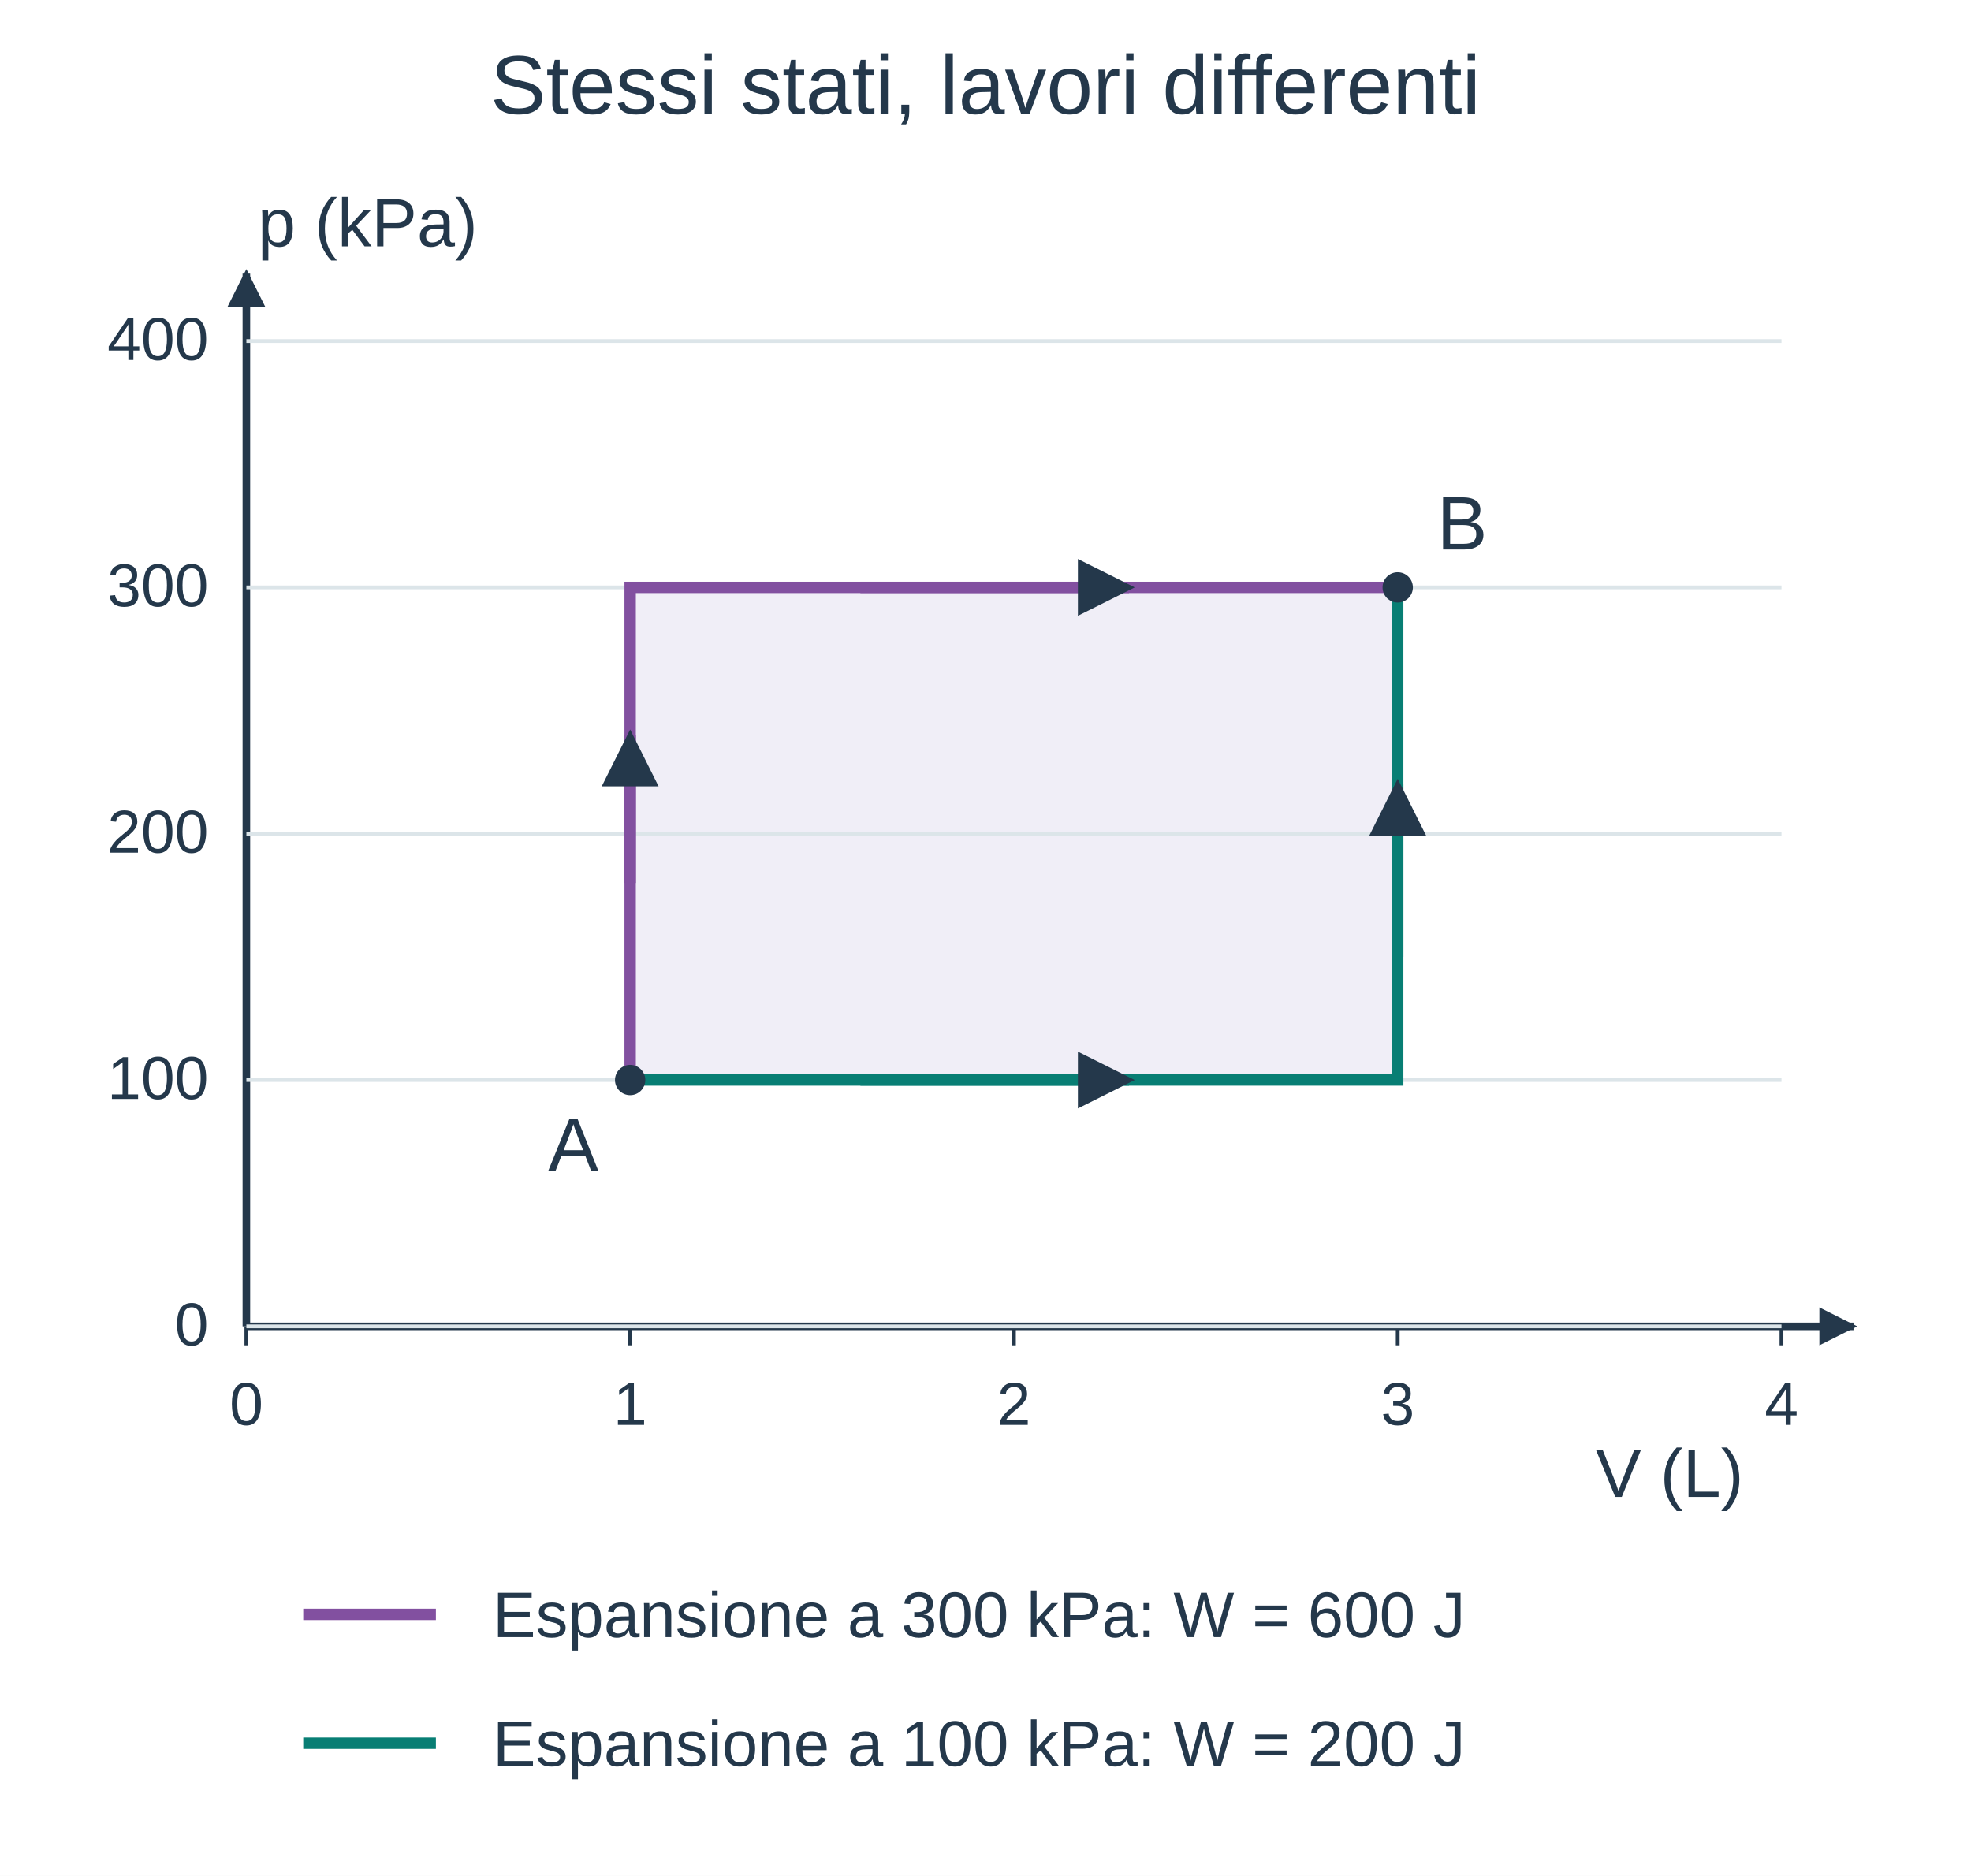
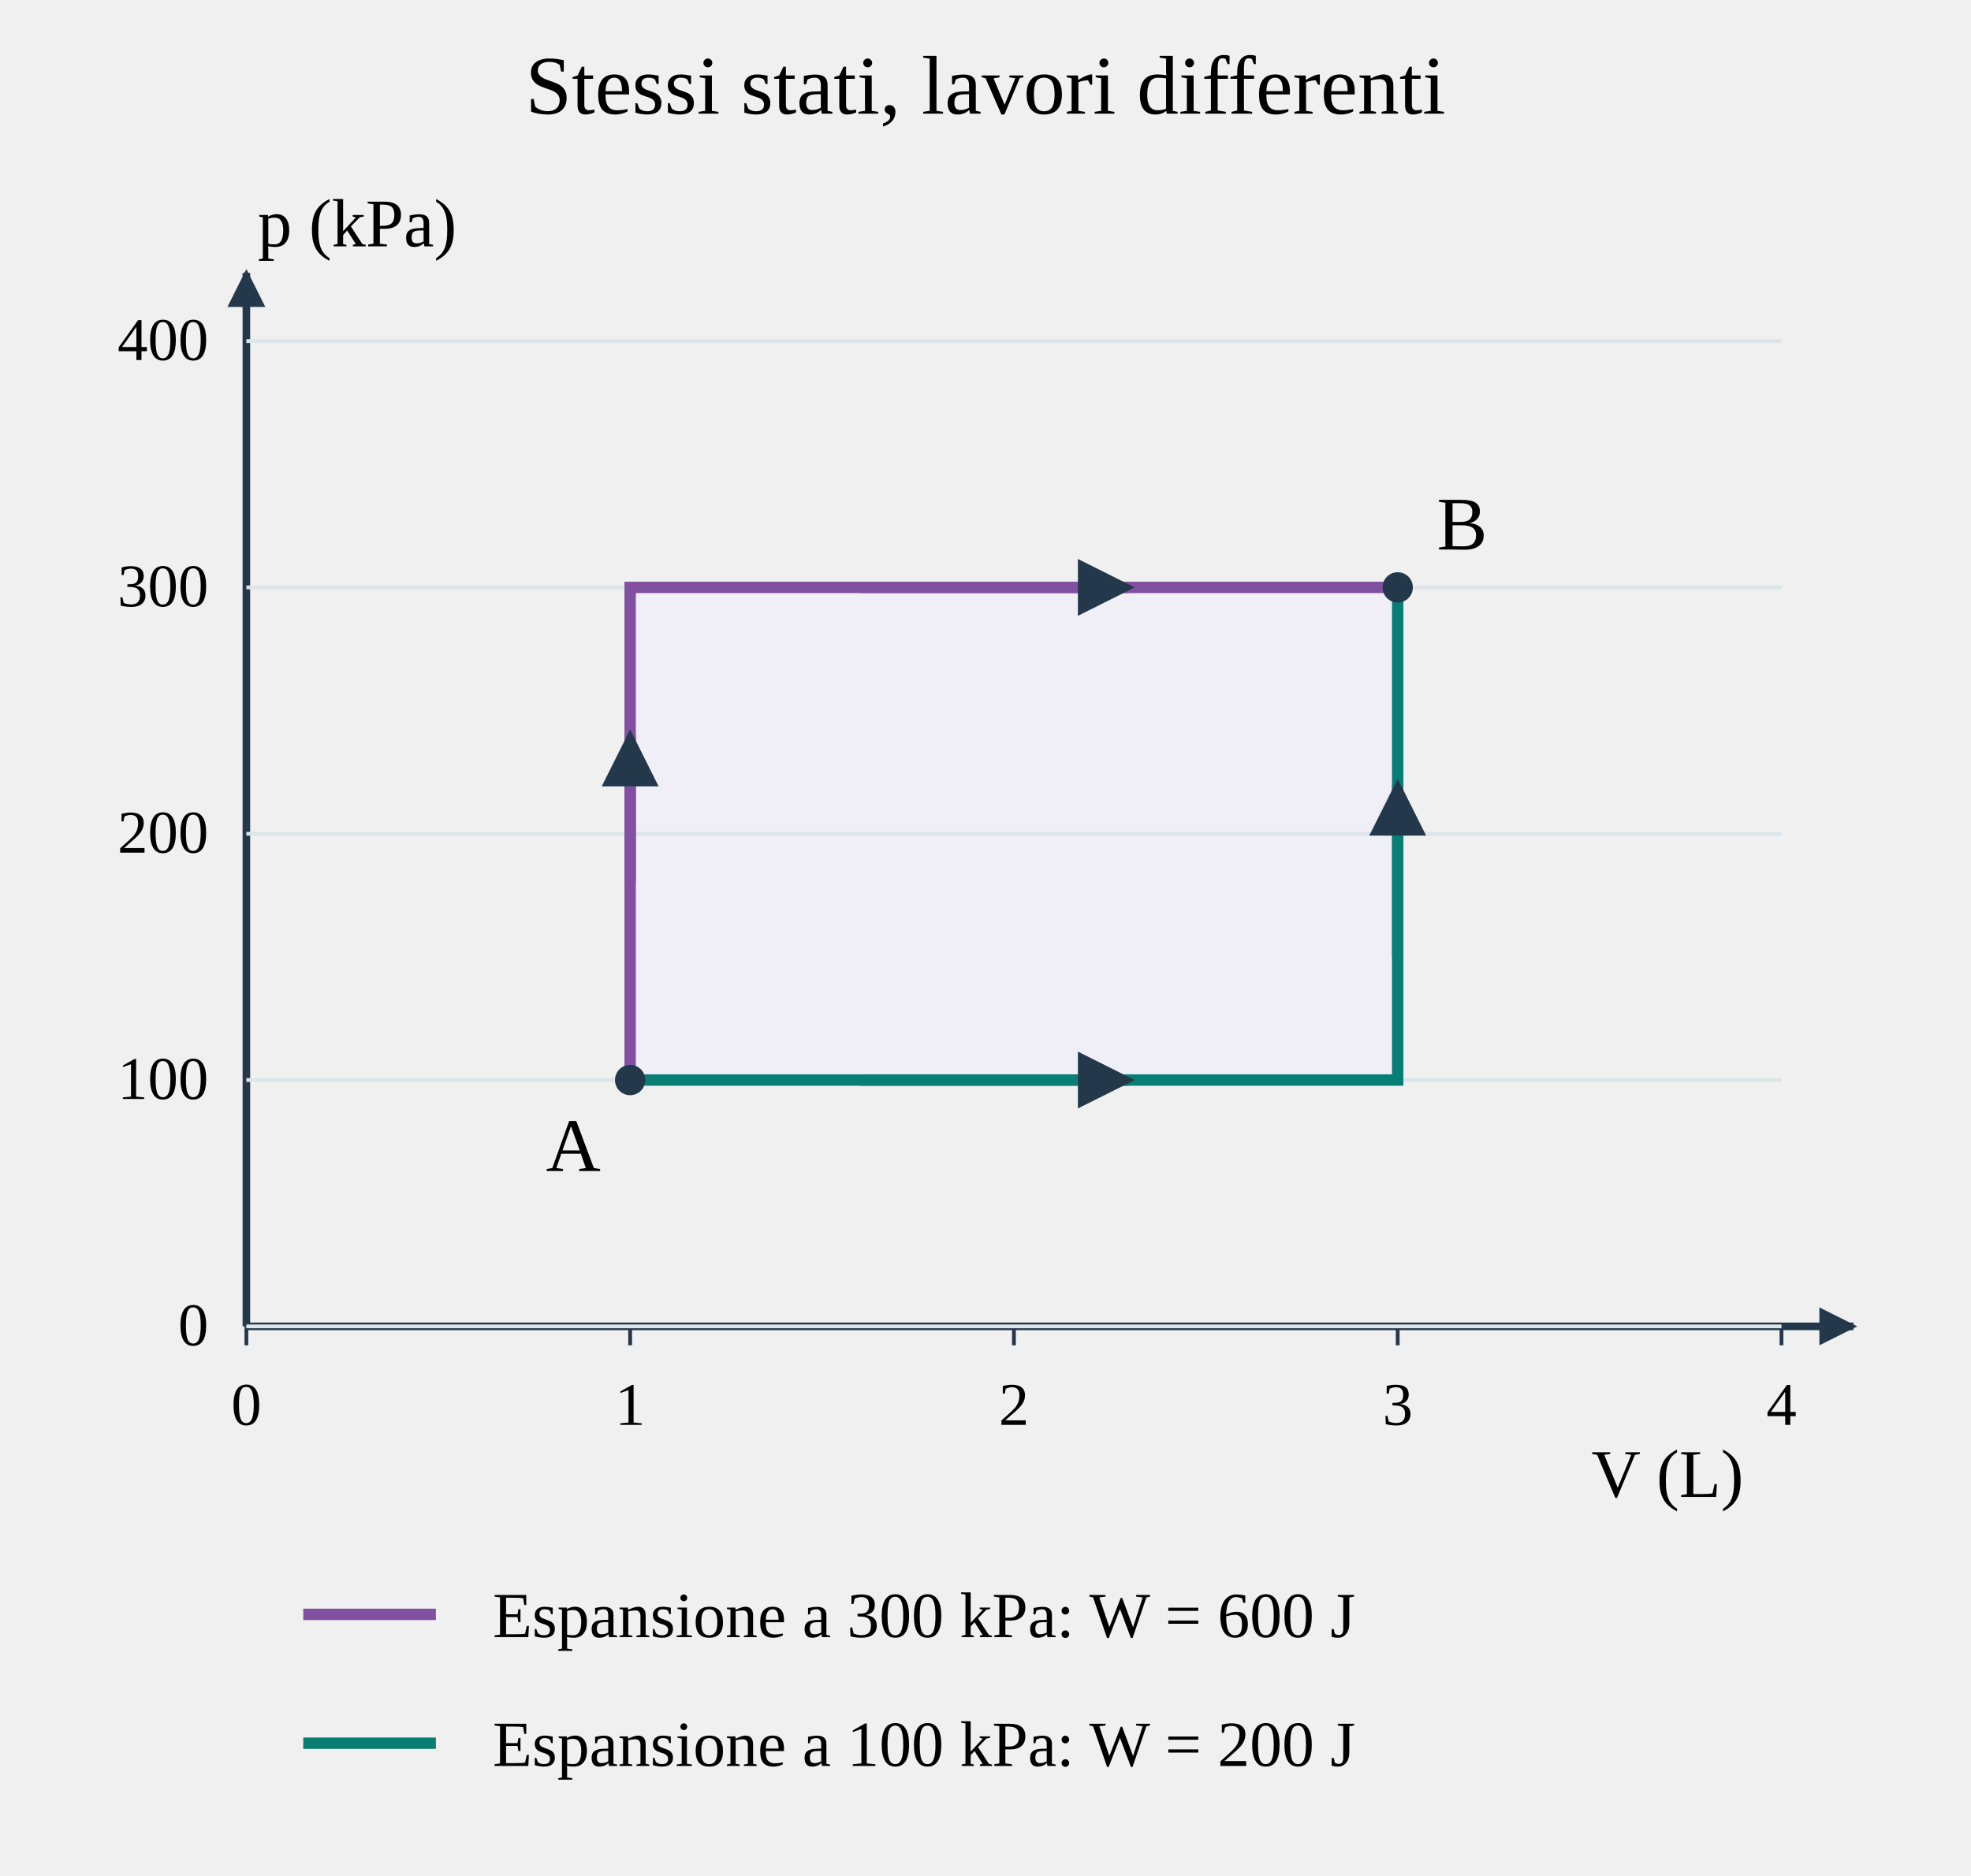
- <svg xmlns="http://www.w3.org/2000/svg" viewBox="0 0 520 495" width="520" height="495" role="img" aria-labelledby="title desc">
+ <svg xmlns="http://www.w3.org/2000/svg" id="disegno" viewBox="0 0 520 495" width="520" height="495" role="img" aria-labelledby="title desc">
  <defs>
    <marker id="arr" viewBox="0 0 10 10" refX="9" refY="5" markerWidth="5" markerHeight="5" orient="auto">
      <path d="M0 0 L10 5 L0 10Z" fill="#24384b" />
    </marker>
  </defs>
-   <rect width="520" height="495" fill="white" />
-   <g font-family="Arial, sans-serif">
-     <text x="260.000" y="30.000" font-size="22" text-anchor="middle" fill="#24384b">Stessi stati, lavori differenti</text>
+   <g>
+     <text x="260.000" y="30.000" font-size="22" text-anchor="middle" fill="currentColor">Stessi stati, lavori differenti</text>
    <rect x="166.25" y="155.0" width="202.5" height="130.0" fill="#f0eef7" />
    <line x1="65" y1="350" x2="489" y2="350" stroke="#24384b" stroke-width="2" marker-end="url(#arr)" />
    <line x1="65" y1="350" x2="65" y2="72" stroke="#24384b" stroke-width="2" marker-end="url(#arr)" />
-     <text x="460.000" y="395.000" font-size="18" text-anchor="end" fill="#24384b">V (L)</text>
-     <text x="68.000" y="65.000" font-size="18" text-anchor="start" fill="#24384b">p (kPa)</text>
+     <text x="460.000" y="395.000" font-size="18" text-anchor="end" fill="currentColor">V (L)</text>
+     <text x="68.000" y="65.000" font-size="18" text-anchor="start" fill="currentColor">p (kPa)</text>
    <line x1="65" y1="350" x2="65" y2="355" stroke="#24384b" stroke-width="1" />
-     <text x="65.000" y="376.000" font-size="16" text-anchor="middle" fill="#24384b">0</text>
+     <text x="65.000" y="376.000" font-size="16" text-anchor="middle" fill="currentColor">0</text>
    <line x1="166.25" y1="350" x2="166.25" y2="355" stroke="#24384b" stroke-width="1" />
-     <text x="166.250" y="376.000" font-size="16" text-anchor="middle" fill="#24384b">1</text>
+     <text x="166.250" y="376.000" font-size="16" text-anchor="middle" fill="currentColor">1</text>
    <line x1="267.5" y1="350" x2="267.5" y2="355" stroke="#24384b" stroke-width="1" />
-     <text x="267.500" y="376.000" font-size="16" text-anchor="middle" fill="#24384b">2</text>
+     <text x="267.500" y="376.000" font-size="16" text-anchor="middle" fill="currentColor">2</text>
    <line x1="368.75" y1="350" x2="368.75" y2="355" stroke="#24384b" stroke-width="1" />
-     <text x="368.750" y="376.000" font-size="16" text-anchor="middle" fill="#24384b">3</text>
+     <text x="368.750" y="376.000" font-size="16" text-anchor="middle" fill="currentColor">3</text>
    <line x1="470" y1="350" x2="470" y2="355" stroke="#24384b" stroke-width="1" />
-     <text x="470.000" y="376.000" font-size="16" text-anchor="middle" fill="#24384b">4</text>
+     <text x="470.000" y="376.000" font-size="16" text-anchor="middle" fill="currentColor">4</text>
    <line x1="65" y1="350" x2="470" y2="350" stroke="#dce5e9" stroke-width="1" />
-     <text x="55.000" y="355.000" font-size="16" text-anchor="end" fill="#24384b">0</text>
+     <text x="55.000" y="355.000" font-size="16" text-anchor="end" fill="currentColor">0</text>
    <line x1="65" y1="285" x2="470" y2="285" stroke="#dce5e9" stroke-width="1" />
-     <text x="55.000" y="290.000" font-size="16" text-anchor="end" fill="#24384b">100</text>
+     <text x="55.000" y="290.000" font-size="16" text-anchor="end" fill="currentColor">100</text>
    <line x1="65" y1="220" x2="470" y2="220" stroke="#dce5e9" stroke-width="1" />
-     <text x="55.000" y="225.000" font-size="16" text-anchor="end" fill="#24384b">200</text>
+     <text x="55.000" y="225.000" font-size="16" text-anchor="end" fill="currentColor">200</text>
    <line x1="65" y1="155" x2="470" y2="155" stroke="#dce5e9" stroke-width="1" />
-     <text x="55.000" y="160.000" font-size="16" text-anchor="end" fill="#24384b">300</text>
+     <text x="55.000" y="160.000" font-size="16" text-anchor="end" fill="currentColor">300</text>
    <line x1="65" y1="90" x2="470" y2="90" stroke="#dce5e9" stroke-width="1" />
-     <text x="55.000" y="95.000" font-size="16" text-anchor="end" fill="#24384b">400</text>
+     <text x="55.000" y="95.000" font-size="16" text-anchor="end" fill="currentColor">400</text>
    <path d="M166.25 285 L166.25 155 L368.75 155" fill="none" stroke="#8250a0" stroke-width="3" />
    <path d="M166.25 285 L368.75 285 L368.75 155" fill="none" stroke="#087e74" stroke-width="3" />
    <line x1="166.25" y1="233" x2="166.25" y2="194" stroke="#8250a0" stroke-width="3" marker-end="url(#arr)" />
    <line x1="227" y1="155" x2="297.875" y2="155" stroke="#8250a0" stroke-width="3" marker-end="url(#arr)" />
    <line x1="227" y1="285" x2="297.875" y2="285" stroke="#087e74" stroke-width="3" marker-end="url(#arr)" />
    <line x1="368.75" y1="252.5" x2="368.75" y2="207" stroke="#087e74" stroke-width="3" marker-end="url(#arr)" />
    <circle cx="166.25" cy="285" r="4" fill="#24384b" />
-     <text x="151.250" y="309.000" font-size="20" text-anchor="middle" fill="#24384b">A</text>
+     <text x="151.250" y="309.000" font-size="20" text-anchor="middle" fill="currentColor">A</text>
    <circle cx="368.75" cy="155" r="4" fill="#24384b" />
-     <text x="385.750" y="145.000" font-size="20" text-anchor="middle" fill="#24384b">B</text>
+     <text x="385.750" y="145.000" font-size="20" text-anchor="middle" fill="currentColor">B</text>
    <line x1="80" y1="426" x2="115" y2="426" stroke="#8250a0" stroke-width="3" />
-     <text x="130.000" y="432.000" font-size="17" text-anchor="start" fill="#24384b">Espansione a 300 kPa: W = 600 J</text>
+     <text x="130.000" y="432.000" font-size="17" text-anchor="start" fill="currentColor">Espansione a 300 kPa: W = 600 J</text>
    <line x1="80" y1="460" x2="115" y2="460" stroke="#087e74" stroke-width="3" />
-     <text x="130.000" y="466.000" font-size="17" text-anchor="start" fill="#24384b">Espansione a 100 kPa: W = 200 J</text>
+     <text x="130.000" y="466.000" font-size="17" text-anchor="start" fill="currentColor">Espansione a 100 kPa: W = 200 J</text>
  </g>
</svg>
